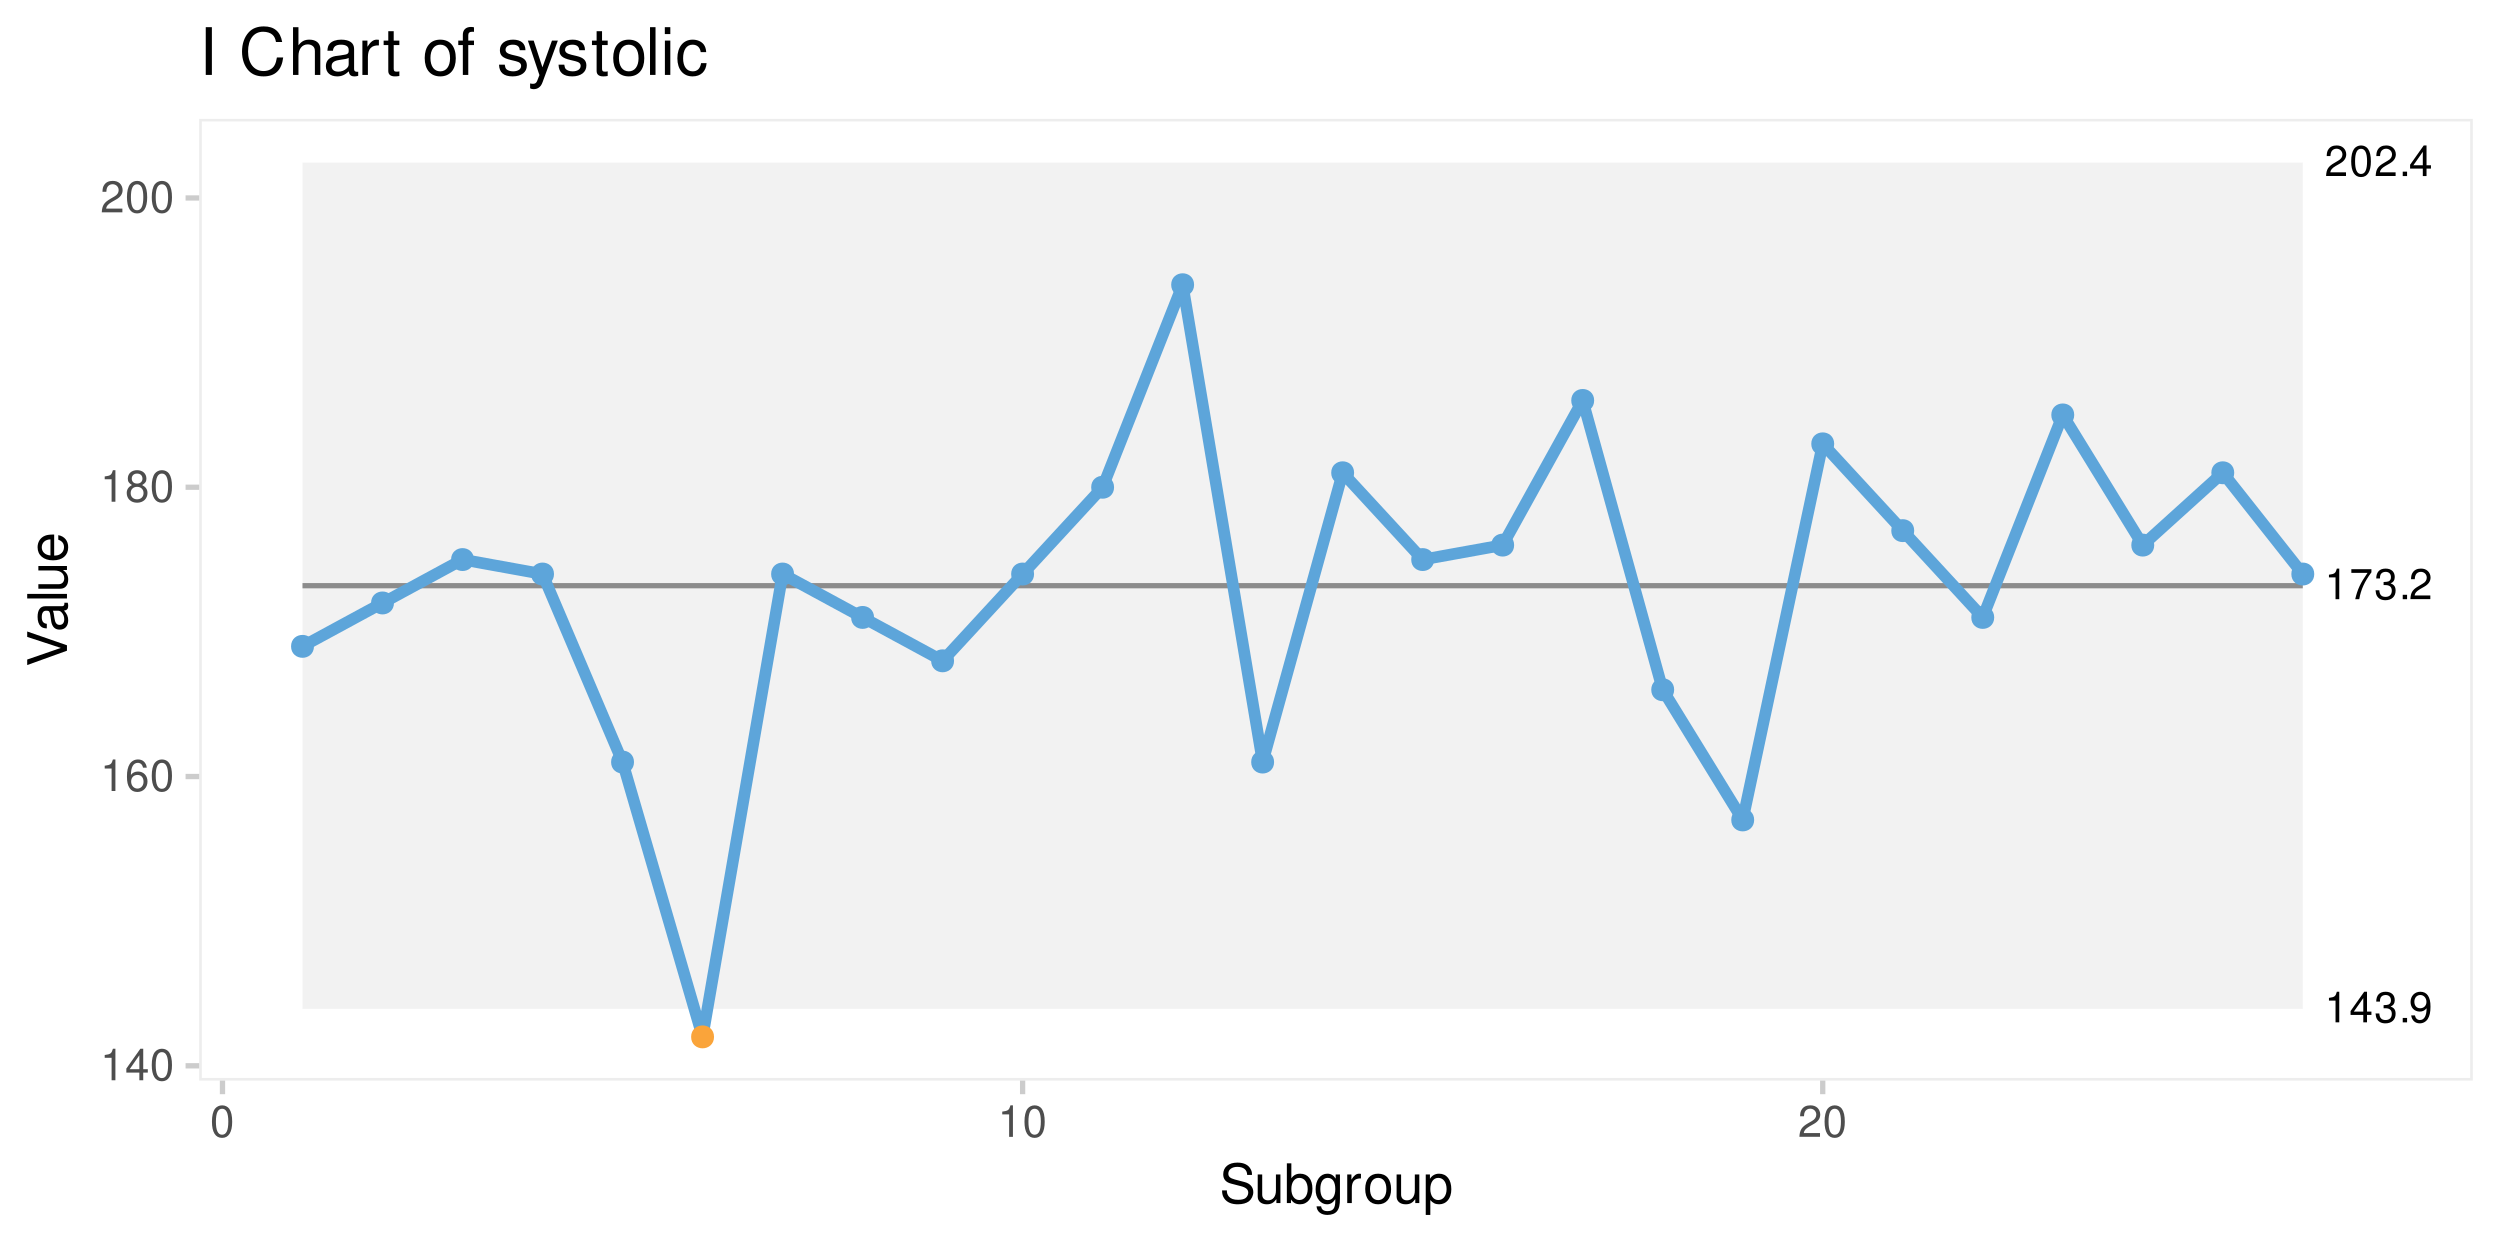
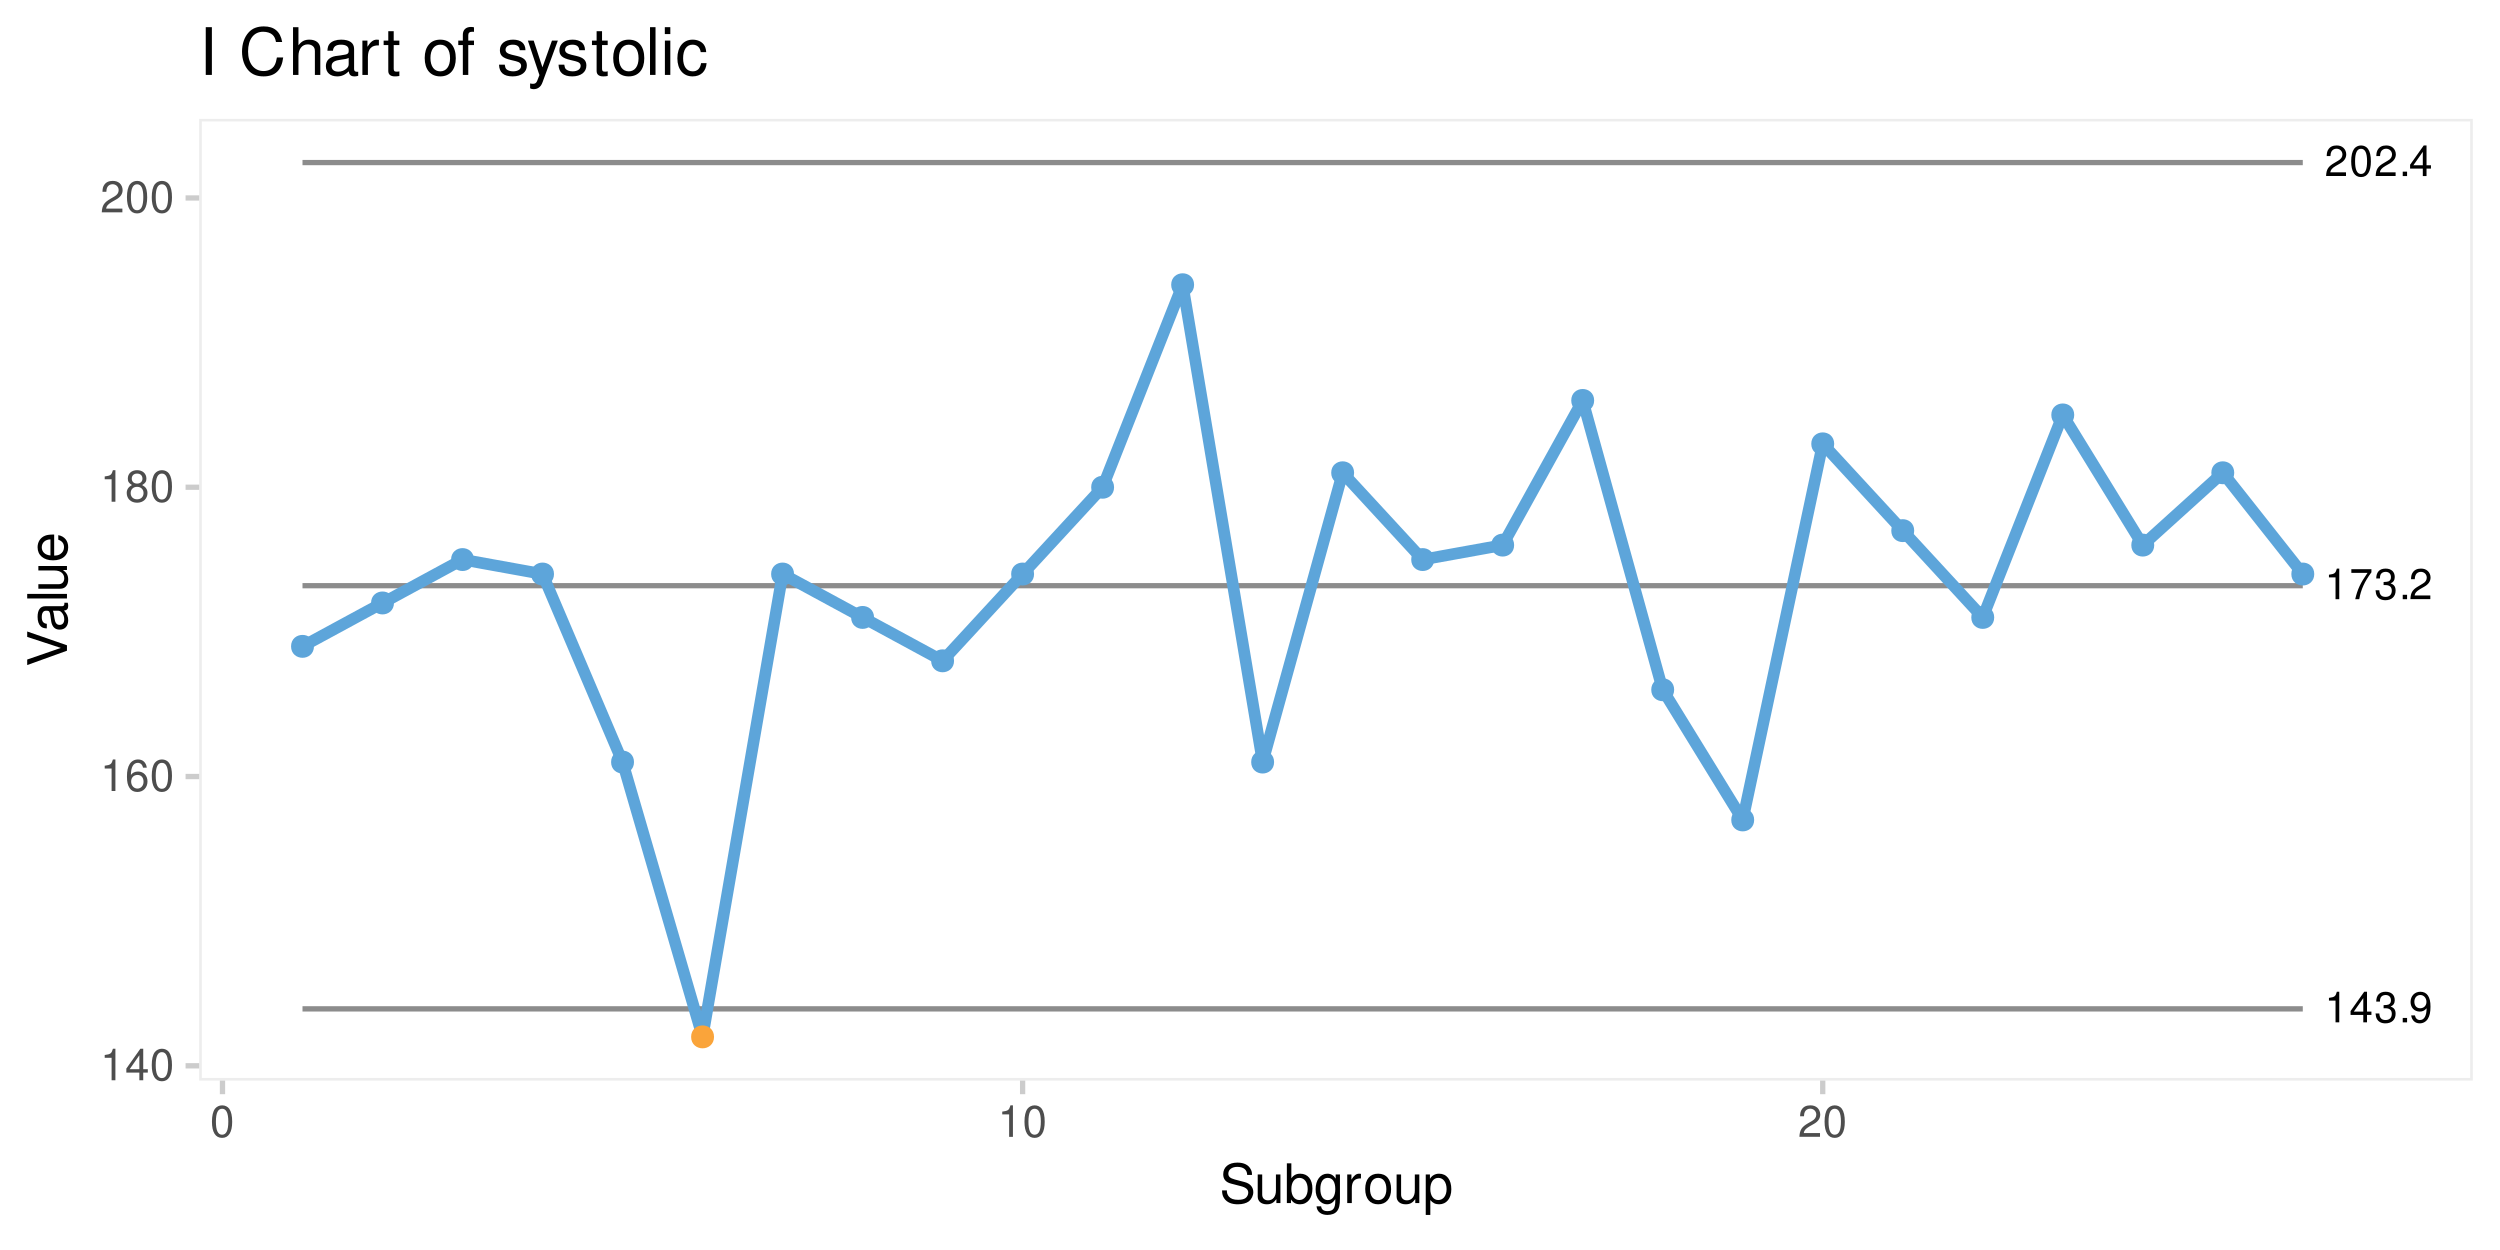
<svg xmlns="http://www.w3.org/2000/svg" xmlns:xlink="http://www.w3.org/1999/xlink" width="504" height="252" viewBox="0 0 504 252">
  <defs>
    <g>
      <g id="glyph-0-0">
        <path d="M 2.203 -4.391 L 2.203 0 L 2.953 0 L 2.953 -6.172 L 2.469 -6.172 C 2.203 -5.219 2.031 -5.094 0.875 -4.938 L 0.875 -4.391 Z M 2.203 -4.391 " />
      </g>
      <g id="glyph-0-1">
        <path d="M 2.797 -1.5 L 2.797 0 L 3.547 0 L 3.547 -1.5 L 4.438 -1.5 L 4.438 -2.172 L 3.547 -2.172 L 3.547 -6.172 L 2.984 -6.172 L 0.234 -2.281 L 0.234 -1.5 Z M 2.797 -2.172 L 0.891 -2.172 L 2.797 -4.891 Z M 2.797 -2.172 " />
      </g>
      <g id="glyph-0-2">
        <path d="M 1.891 -2.844 L 2.297 -2.844 C 3.109 -2.844 3.547 -2.453 3.547 -1.719 C 3.547 -0.938 3.078 -0.469 2.297 -0.469 C 1.469 -0.469 1.078 -0.891 1.031 -1.797 L 0.266 -1.797 C 0.312 -1.297 0.391 -0.969 0.531 -0.703 C 0.859 -0.109 1.438 0.203 2.266 0.203 C 3.516 0.203 4.312 -0.547 4.312 -1.719 C 4.312 -2.516 4.016 -2.938 3.297 -3.188 C 3.859 -3.422 4.141 -3.844 4.141 -4.469 C 4.141 -5.531 3.453 -6.172 2.297 -6.172 C 1.078 -6.172 0.422 -5.484 0.406 -4.188 L 1.156 -4.188 C 1.156 -4.562 1.188 -4.766 1.281 -4.953 C 1.453 -5.312 1.828 -5.516 2.297 -5.516 C 2.969 -5.516 3.375 -5.109 3.375 -4.438 C 3.375 -4.016 3.219 -3.75 2.891 -3.594 C 2.672 -3.516 2.406 -3.484 1.891 -3.469 Z M 1.891 -2.844 " />
      </g>
      <g id="glyph-0-3">
        <path d="M 1.625 -0.891 L 0.75 -0.891 L 0.75 0 L 1.625 0 Z M 1.625 -0.891 " />
      </g>
      <g id="glyph-0-4">
        <path d="M 0.453 -1.406 C 0.594 -0.406 1.25 0.203 2.172 0.203 C 2.844 0.203 3.438 -0.125 3.797 -0.688 C 4.172 -1.281 4.344 -2.031 4.344 -3.156 C 4.344 -4.203 4.188 -4.859 3.828 -5.406 C 3.5 -5.906 2.969 -6.172 2.297 -6.172 C 1.156 -6.172 0.328 -5.312 0.328 -4.109 C 0.328 -2.984 1.094 -2.172 2.188 -2.172 C 2.75 -2.172 3.188 -2.375 3.562 -2.844 C 3.562 -1.312 3.078 -0.469 2.219 -0.469 C 1.688 -0.469 1.328 -0.812 1.203 -1.406 Z M 2.297 -5.516 C 3 -5.516 3.531 -4.922 3.531 -4.125 C 3.531 -3.375 3.016 -2.844 2.266 -2.844 C 1.547 -2.844 1.094 -3.359 1.094 -4.172 C 1.094 -4.953 1.594 -5.516 2.297 -5.516 Z M 2.297 -5.516 " />
      </g>
      <g id="glyph-0-5">
        <path d="M 4.312 -0.75 L 1.141 -0.75 C 1.219 -1.25 1.484 -1.578 2.234 -2.031 L 3.078 -2.516 C 3.922 -2.984 4.359 -3.609 4.359 -4.375 C 4.359 -4.875 4.156 -5.359 3.797 -5.688 C 3.438 -6.016 3 -6.172 2.422 -6.172 C 1.656 -6.172 1.078 -5.891 0.75 -5.359 C 0.531 -5.047 0.438 -4.656 0.422 -4.031 L 1.172 -4.031 C 1.203 -4.453 1.25 -4.703 1.359 -4.906 C 1.547 -5.281 1.938 -5.516 2.391 -5.516 C 3.078 -5.516 3.594 -5.016 3.594 -4.344 C 3.594 -3.859 3.312 -3.422 2.766 -3.125 L 1.984 -2.656 C 0.719 -1.938 0.359 -1.359 0.297 -0.016 L 4.312 -0.016 Z M 4.312 -0.75 " />
      </g>
      <g id="glyph-0-6">
        <path d="M 2.344 -6.172 C 1.781 -6.172 1.266 -5.906 0.953 -5.5 C 0.562 -4.953 0.359 -4.125 0.359 -2.984 C 0.359 -0.906 1.047 0.203 2.344 0.203 C 3.625 0.203 4.328 -0.906 4.328 -2.938 C 4.328 -4.125 4.141 -4.938 3.734 -5.5 C 3.422 -5.922 2.922 -6.172 2.344 -6.172 Z M 2.344 -5.5 C 3.156 -5.5 3.562 -4.672 3.562 -3 C 3.562 -1.25 3.172 -0.422 2.328 -0.422 C 1.531 -0.422 1.141 -1.281 1.141 -2.984 C 1.141 -4.672 1.531 -5.5 2.344 -5.5 Z M 2.344 -5.5 " />
      </g>
      <g id="glyph-0-7">
        <path d="M 4.438 -6.047 L 0.391 -6.047 L 0.391 -5.312 L 3.656 -5.312 C 2.219 -3.25 1.625 -1.984 1.172 0 L 1.984 0 C 2.312 -1.938 3.078 -3.594 4.438 -5.422 Z M 4.438 -6.047 " />
      </g>
      <g id="glyph-1-0">
        <path d="M 2.281 -4.531 L 2.281 0 L 3.047 0 L 3.047 -6.359 L 2.547 -6.359 C 2.266 -5.391 2.094 -5.25 0.891 -5.094 L 0.891 -4.531 Z M 2.281 -4.531 " />
      </g>
      <g id="glyph-1-1">
        <path d="M 2.875 -1.547 L 2.875 0 L 3.656 0 L 3.656 -1.547 L 4.578 -1.547 L 4.578 -2.234 L 3.656 -2.234 L 3.656 -6.359 L 3.078 -6.359 L 0.25 -2.359 L 0.25 -1.547 Z M 2.875 -2.234 L 0.922 -2.234 L 2.875 -5.047 Z M 2.875 -2.234 " />
      </g>
      <g id="glyph-1-2">
        <path d="M 2.422 -6.359 C 1.844 -6.359 1.312 -6.094 0.984 -5.672 C 0.578 -5.109 0.375 -4.25 0.375 -3.078 C 0.375 -0.938 1.078 0.203 2.422 0.203 C 3.734 0.203 4.453 -0.938 4.453 -3.031 C 4.453 -4.25 4.266 -5.078 3.859 -5.672 C 3.531 -6.109 3.016 -6.359 2.422 -6.359 Z M 2.422 -5.672 C 3.25 -5.672 3.672 -4.828 3.672 -3.094 C 3.672 -1.281 3.266 -0.438 2.406 -0.438 C 1.578 -0.438 1.172 -1.312 1.172 -3.062 C 1.172 -4.828 1.578 -5.672 2.422 -5.672 Z M 2.422 -5.672 " />
      </g>
      <g id="glyph-1-3">
        <path d="M 4.375 -4.703 C 4.234 -5.75 3.562 -6.359 2.609 -6.359 C 1.922 -6.359 1.312 -6.031 0.938 -5.453 C 0.547 -4.828 0.375 -4.062 0.375 -2.906 C 0.375 -1.828 0.531 -1.156 0.906 -0.594 C 1.234 -0.078 1.781 0.203 2.469 0.203 C 3.656 0.203 4.516 -0.688 4.516 -1.922 C 4.516 -3.094 3.719 -3.922 2.609 -3.922 C 1.984 -3.922 1.5 -3.688 1.172 -3.234 C 1.172 -4.797 1.672 -5.672 2.562 -5.672 C 3.109 -5.672 3.484 -5.328 3.609 -4.703 Z M 2.5 -3.234 C 3.25 -3.234 3.719 -2.703 3.719 -1.859 C 3.719 -1.062 3.188 -0.484 2.484 -0.484 C 1.766 -0.484 1.219 -1.094 1.219 -1.906 C 1.219 -2.688 1.734 -3.234 2.5 -3.234 Z M 2.5 -3.234 " />
      </g>
      <g id="glyph-1-4">
        <path d="M 3.438 -3.359 C 4.094 -3.75 4.297 -4.062 4.297 -4.656 C 4.297 -5.672 3.531 -6.359 2.422 -6.359 C 1.312 -6.359 0.547 -5.672 0.547 -4.672 C 0.547 -4.062 0.75 -3.75 1.391 -3.359 C 0.672 -2.984 0.328 -2.469 0.328 -1.766 C 0.328 -0.609 1.172 0.203 2.422 0.203 C 3.656 0.203 4.516 -0.609 4.516 -1.766 C 4.516 -2.469 4.156 -2.984 3.438 -3.359 Z M 2.422 -5.672 C 3.078 -5.672 3.5 -5.281 3.5 -4.641 C 3.5 -4.047 3.062 -3.656 2.422 -3.656 C 1.766 -3.656 1.344 -4.047 1.344 -4.656 C 1.344 -5.281 1.766 -5.672 2.422 -5.672 Z M 2.422 -3 C 3.188 -3 3.719 -2.484 3.719 -1.75 C 3.719 -0.984 3.203 -0.484 2.406 -0.484 C 1.641 -0.484 1.125 -1 1.125 -1.734 C 1.125 -2.5 1.641 -3 2.422 -3 Z M 2.422 -3 " />
      </g>
      <g id="glyph-1-5">
        <path d="M 4.453 -0.766 L 1.172 -0.766 C 1.25 -1.297 1.531 -1.625 2.297 -2.094 L 3.172 -2.594 C 4.047 -3.062 4.5 -3.719 4.5 -4.5 C 4.5 -5.031 4.281 -5.531 3.922 -5.875 C 3.547 -6.203 3.094 -6.359 2.5 -6.359 C 1.703 -6.359 1.125 -6.078 0.781 -5.531 C 0.547 -5.203 0.453 -4.797 0.438 -4.156 L 1.219 -4.156 C 1.234 -4.594 1.297 -4.844 1.406 -5.062 C 1.594 -5.438 2 -5.688 2.469 -5.688 C 3.172 -5.688 3.703 -5.172 3.703 -4.484 C 3.703 -3.969 3.406 -3.531 2.859 -3.219 L 2.047 -2.75 C 0.75 -2 0.375 -1.406 0.297 -0.016 L 4.453 -0.016 Z M 4.453 -0.766 " />
      </g>
      <g id="glyph-2-0">
        <path d="M 6.562 -5.672 C 6.562 -6.219 6.516 -6.375 6.344 -6.75 C 5.906 -7.672 4.969 -8.156 3.625 -8.156 C 1.859 -8.156 0.766 -7.25 0.766 -5.797 C 0.766 -4.812 1.281 -4.203 2.344 -3.922 L 4.328 -3.406 C 5.359 -3.141 5.812 -2.734 5.812 -2.094 C 5.812 -1.672 5.578 -1.234 5.234 -0.984 C 4.922 -0.766 4.406 -0.656 3.766 -0.656 C 2.875 -0.656 2.297 -0.859 1.906 -1.312 C 1.609 -1.672 1.484 -2.062 1.5 -2.547 L 0.531 -2.547 C 0.531 -1.812 0.688 -1.328 1 -0.891 C 1.547 -0.125 2.469 0.25 3.703 0.25 C 4.656 0.25 5.438 0.031 5.953 -0.359 C 6.484 -0.797 6.828 -1.5 6.828 -2.203 C 6.828 -3.188 6.219 -3.922 5.125 -4.219 L 3.109 -4.75 C 2.141 -5.016 1.797 -5.328 1.797 -5.938 C 1.797 -6.75 2.516 -7.297 3.594 -7.297 C 4.859 -7.297 5.578 -6.719 5.594 -5.672 Z M 6.562 -5.672 " />
      </g>
      <g id="glyph-2-1">
        <path d="M 5.297 0 L 5.297 -5.766 L 4.391 -5.766 L 4.391 -2.5 C 4.391 -1.312 3.766 -0.547 2.812 -0.547 C 2.094 -0.547 1.625 -0.984 1.625 -1.688 L 1.625 -5.766 L 0.719 -5.766 L 0.719 -1.312 C 0.719 -0.359 1.438 0.25 2.547 0.25 C 3.406 0.25 3.938 -0.047 4.484 -0.797 L 4.484 0 Z M 5.297 0 " />
      </g>
      <g id="glyph-2-2">
        <path d="M 0.594 -8.016 L 0.594 0 L 1.422 0 L 1.422 -0.734 C 1.859 -0.062 2.438 0.25 3.25 0.25 C 4.766 0.25 5.75 -0.984 5.75 -2.906 C 5.75 -4.781 4.812 -5.922 3.281 -5.922 C 2.5 -5.922 1.938 -5.625 1.5 -4.984 L 1.5 -8.016 Z M 3.109 -5.078 C 4.141 -5.078 4.797 -4.188 4.797 -2.812 C 4.797 -1.5 4.109 -0.609 3.109 -0.609 C 2.141 -0.609 1.5 -1.484 1.5 -2.844 C 1.5 -4.188 2.141 -5.078 3.109 -5.078 Z M 3.109 -5.078 " />
      </g>
      <g id="glyph-2-3">
        <path d="M 4.438 -5.766 L 4.438 -4.922 C 3.984 -5.625 3.469 -5.922 2.75 -5.922 C 1.359 -5.922 0.391 -4.625 0.391 -2.781 C 0.391 -1.812 0.609 -1.109 1.109 -0.531 C 1.547 -0.016 2.094 0.25 2.688 0.25 C 3.375 0.25 3.875 -0.062 4.359 -0.781 L 4.359 -0.484 C 4.359 1.062 3.922 1.625 2.781 1.625 C 2 1.625 1.594 1.312 1.5 0.656 L 0.578 0.656 C 0.656 1.734 1.5 2.391 2.766 2.391 C 3.609 2.391 4.312 2.125 4.688 1.656 C 5.125 1.125 5.297 0.406 5.297 -0.953 L 5.297 -5.766 Z M 2.844 -5.078 C 3.812 -5.078 4.359 -4.266 4.359 -2.812 C 4.359 -1.406 3.797 -0.594 2.844 -0.594 C 1.891 -0.594 1.344 -1.422 1.344 -2.844 C 1.344 -4.25 1.891 -5.078 2.844 -5.078 Z M 2.844 -5.078 " />
      </g>
      <g id="glyph-2-4">
        <path d="M 0.766 -5.766 L 0.766 0 L 1.688 0 L 1.688 -2.984 C 1.688 -4.375 2.266 -5 3.531 -4.969 L 3.531 -5.891 C 3.375 -5.922 3.281 -5.922 3.172 -5.922 C 2.578 -5.922 2.141 -5.578 1.609 -4.719 L 1.609 -5.766 Z M 0.766 -5.766 " />
      </g>
      <g id="glyph-2-5">
        <path d="M 2.984 -5.922 C 1.359 -5.922 0.391 -4.781 0.391 -2.844 C 0.391 -0.891 1.359 0.25 3 0.25 C 4.625 0.25 5.609 -0.906 5.609 -2.797 C 5.609 -4.797 4.656 -5.922 2.984 -5.922 Z M 3 -5.078 C 4.031 -5.078 4.656 -4.234 4.656 -2.812 C 4.656 -1.438 4.016 -0.594 3 -0.594 C 1.984 -0.594 1.359 -1.438 1.359 -2.844 C 1.359 -4.234 1.984 -5.078 3 -5.078 Z M 3 -5.078 " />
      </g>
      <g id="glyph-2-6">
        <path d="M 0.594 2.391 L 1.516 2.391 L 1.516 -0.609 C 2 -0.016 2.547 0.25 3.281 0.25 C 4.781 0.25 5.75 -0.953 5.75 -2.781 C 5.75 -4.719 4.812 -5.922 3.281 -5.922 C 2.5 -5.922 1.875 -5.578 1.438 -4.891 L 1.438 -5.766 L 0.594 -5.766 Z M 3.125 -5.078 C 4.141 -5.078 4.797 -4.188 4.797 -2.812 C 4.797 -1.5 4.125 -0.609 3.125 -0.609 C 2.141 -0.609 1.516 -1.484 1.516 -2.844 C 1.516 -4.188 2.141 -5.078 3.125 -5.078 Z M 3.125 -5.078 " />
      </g>
      <g id="glyph-3-0">
        <path d="M 0 -4.312 L -8.016 -7.094 L -8.016 -6 L -1.234 -3.781 L -8.016 -1.438 L -8.016 -0.328 L 0 -3.219 Z M 0 -4.312 " />
      </g>
      <g id="glyph-3-1">
        <path d="M -0.531 -5.891 C -0.516 -5.781 -0.516 -5.734 -0.516 -5.688 C -0.516 -5.375 -0.688 -5.188 -0.969 -5.188 L -4.359 -5.188 C -5.375 -5.188 -5.922 -4.438 -5.922 -3.031 C -5.922 -2.172 -5.688 -1.5 -5.266 -1.109 C -4.969 -0.844 -4.625 -0.734 -4.062 -0.719 L -4.062 -1.641 C -4.766 -1.719 -5.078 -2.141 -5.078 -2.984 C -5.078 -3.828 -4.781 -4.281 -4.219 -4.281 L -3.984 -4.281 C -3.594 -4.266 -3.438 -4.062 -3.344 -3.328 C -3.172 -2.031 -3.141 -1.828 -2.984 -1.469 C -2.703 -0.797 -2.203 -0.469 -1.453 -0.469 C -0.406 -0.469 0.25 -1.188 0.25 -2.359 C 0.25 -3.078 0 -3.656 -0.594 -4.312 C 0 -4.375 0.25 -4.656 0.25 -5.266 C 0.25 -5.453 0.234 -5.578 0.156 -5.891 Z M -1.812 -4.281 C -1.5 -4.281 -1.312 -4.188 -1.062 -3.922 C -0.719 -3.547 -0.547 -3.094 -0.547 -2.547 C -0.547 -1.844 -0.891 -1.422 -1.469 -1.422 C -2.078 -1.422 -2.391 -1.812 -2.531 -2.812 C -2.656 -3.781 -2.703 -3.969 -2.844 -4.281 Z M -1.812 -4.281 " />
      </g>
      <g id="glyph-3-2">
        <path d="M -8.016 -1.672 L -8.016 -0.75 L 0 -0.75 L 0 -1.672 Z M -8.016 -1.672 " />
      </g>
      <g id="glyph-3-3">
        <path d="M 0 -5.297 L -5.766 -5.297 L -5.766 -4.391 L -2.5 -4.391 C -1.312 -4.391 -0.547 -3.766 -0.547 -2.812 C -0.547 -2.094 -0.984 -1.625 -1.688 -1.625 L -5.766 -1.625 L -5.766 -0.719 L -1.312 -0.719 C -0.359 -0.719 0.25 -1.438 0.25 -2.547 C 0.25 -3.406 -0.047 -3.938 -0.797 -4.484 L 0 -4.484 Z M 0 -5.297 " />
      </g>
      <g id="glyph-3-4">
        <path d="M -2.578 -5.641 C -3.453 -5.641 -3.984 -5.578 -4.406 -5.406 C -5.359 -5.031 -5.922 -4.156 -5.922 -3.078 C -5.922 -1.469 -4.703 -0.438 -2.812 -0.438 C -0.906 -0.438 0.25 -1.438 0.25 -3.062 C 0.25 -4.375 -0.5 -5.297 -1.75 -5.516 L -1.75 -4.594 C -0.984 -4.344 -0.594 -3.828 -0.594 -3.094 C -0.594 -2.516 -0.859 -2.016 -1.344 -1.703 C -1.672 -1.484 -2 -1.406 -2.578 -1.391 Z M -3.328 -1.422 C -4.391 -1.5 -5.078 -2.141 -5.078 -3.062 C -5.078 -4 -4.359 -4.656 -3.328 -4.656 Z M -3.328 -1.422 " />
      </g>
      <g id="glyph-4-0">
        <path d="M 2.562 -9.625 L 1.328 -9.625 L 1.328 0 L 2.562 0 Z M 2.562 -9.625 " />
      </g>
      <g id="glyph-4-1">
</g>
      <g id="glyph-4-2">
        <path d="M 8.734 -6.641 C 8.359 -8.75 7.141 -9.781 5.031 -9.781 C 3.734 -9.781 2.688 -9.375 1.984 -8.578 C 1.109 -7.625 0.641 -6.266 0.641 -4.703 C 0.641 -3.109 1.125 -1.75 2.016 -0.812 C 2.766 -0.047 3.719 0.297 4.984 0.297 C 7.328 0.297 8.641 -0.969 8.938 -3.516 L 7.672 -3.516 C 7.562 -2.859 7.438 -2.406 7.234 -2.016 C 6.844 -1.234 6.016 -0.781 4.984 -0.781 C 3.078 -0.781 1.859 -2.312 1.859 -4.719 C 1.859 -7.188 3.016 -8.703 4.891 -8.703 C 5.672 -8.703 6.391 -8.469 6.781 -8.094 C 7.141 -7.766 7.344 -7.375 7.484 -6.641 Z M 8.734 -6.641 " />
      </g>
      <g id="glyph-4-3">
        <path d="M 0.922 -9.625 L 0.922 0 L 2.016 0 L 2.016 -3.812 C 2.016 -5.234 2.766 -6.156 3.891 -6.156 C 4.266 -6.156 4.609 -6.047 4.875 -5.844 C 5.188 -5.609 5.328 -5.281 5.328 -4.797 L 5.328 0 L 6.422 0 L 6.422 -5.234 C 6.422 -6.391 5.578 -7.109 4.234 -7.109 C 3.266 -7.109 2.672 -6.812 2.016 -5.969 L 2.016 -9.625 Z M 0.922 -9.625 " />
      </g>
      <g id="glyph-4-4">
        <path d="M 7.062 -0.641 C 6.938 -0.625 6.891 -0.625 6.828 -0.625 C 6.438 -0.625 6.234 -0.812 6.234 -1.156 L 6.234 -5.234 C 6.234 -6.453 5.328 -7.109 3.625 -7.109 C 2.609 -7.109 1.812 -6.828 1.328 -6.312 C 1.016 -5.953 0.891 -5.562 0.859 -4.875 L 1.969 -4.875 C 2.062 -5.719 2.562 -6.094 3.594 -6.094 C 4.594 -6.094 5.141 -5.734 5.141 -5.062 L 5.141 -4.781 C 5.125 -4.297 4.891 -4.125 3.984 -4.016 C 2.422 -3.812 2.188 -3.766 1.766 -3.594 C 0.969 -3.25 0.547 -2.641 0.547 -1.75 C 0.547 -0.484 1.422 0.297 2.828 0.297 C 3.703 0.297 4.391 0 5.172 -0.719 C 5.25 0 5.594 0.297 6.312 0.297 C 6.547 0.297 6.688 0.281 7.062 0.188 Z M 5.141 -2.172 C 5.141 -1.812 5.031 -1.578 4.703 -1.281 C 4.25 -0.875 3.703 -0.656 3.062 -0.656 C 2.203 -0.656 1.703 -1.062 1.703 -1.766 C 1.703 -2.5 2.172 -2.859 3.359 -3.031 C 4.547 -3.188 4.766 -3.25 5.141 -3.422 Z M 5.141 -2.172 " />
      </g>
      <g id="glyph-4-5">
        <path d="M 0.906 -6.922 L 0.906 0 L 2.016 0 L 2.016 -3.594 C 2.031 -5.25 2.719 -6 4.234 -5.953 L 4.234 -7.078 C 4.047 -7.109 3.953 -7.109 3.812 -7.109 C 3.109 -7.109 2.562 -6.688 1.922 -5.672 L 1.922 -6.922 Z M 0.906 -6.922 " />
      </g>
      <g id="glyph-4-6">
        <path d="M 3.359 -6.922 L 2.219 -6.922 L 2.219 -8.812 L 1.125 -8.812 L 1.125 -6.922 L 0.188 -6.922 L 0.188 -6.016 L 1.125 -6.016 L 1.125 -0.797 C 1.125 -0.078 1.594 0.297 2.453 0.297 C 2.75 0.297 2.984 0.281 3.359 0.219 L 3.359 -0.719 C 3.188 -0.672 3.047 -0.656 2.828 -0.656 C 2.344 -0.656 2.219 -0.797 2.219 -1.281 L 2.219 -6.016 L 3.359 -6.016 Z M 3.359 -6.922 " />
      </g>
      <g id="glyph-4-7">
        <path d="M 3.594 -7.109 C 1.641 -7.109 0.469 -5.734 0.469 -3.406 C 0.469 -1.062 1.641 0.297 3.609 0.297 C 5.562 0.297 6.734 -1.078 6.734 -3.359 C 6.734 -5.75 5.594 -7.109 3.594 -7.109 Z M 3.609 -6.094 C 4.844 -6.094 5.578 -5.078 5.578 -3.359 C 5.578 -1.734 4.812 -0.719 3.609 -0.719 C 2.375 -0.719 1.625 -1.734 1.625 -3.406 C 1.625 -5.078 2.375 -6.094 3.609 -6.094 Z M 3.609 -6.094 " />
      </g>
      <g id="glyph-4-8">
        <path d="M 3.406 -6.922 L 2.25 -6.922 L 2.25 -8 C 2.25 -8.469 2.516 -8.703 3.031 -8.703 C 3.109 -8.703 3.156 -8.703 3.406 -8.688 L 3.406 -9.594 C 3.156 -9.656 3.016 -9.672 2.781 -9.672 C 1.766 -9.672 1.156 -9.078 1.156 -8.094 L 1.156 -6.922 L 0.234 -6.922 L 0.234 -6.016 L 1.156 -6.016 L 1.156 0 L 2.25 0 L 2.25 -6.016 L 3.406 -6.016 Z M 3.406 -6.922 " />
      </g>
      <g id="glyph-4-9">
        <path d="M 5.781 -4.984 C 5.766 -6.344 4.875 -7.109 3.281 -7.109 C 1.656 -7.109 0.625 -6.281 0.625 -5 C 0.625 -3.922 1.172 -3.406 2.812 -3.016 L 3.844 -2.766 C 4.609 -2.578 4.906 -2.297 4.906 -1.812 C 4.906 -1.156 4.266 -0.719 3.297 -0.719 C 2.703 -0.719 2.203 -0.891 1.922 -1.172 C 1.75 -1.375 1.672 -1.578 1.609 -2.062 L 0.453 -2.062 C 0.5 -0.469 1.406 0.297 3.203 0.297 C 4.953 0.297 6.062 -0.547 6.062 -1.891 C 6.062 -2.922 5.484 -3.484 4.109 -3.812 L 3.047 -4.062 C 2.156 -4.281 1.766 -4.562 1.766 -5.062 C 1.766 -5.703 2.344 -6.094 3.234 -6.094 C 4.125 -6.094 4.594 -5.719 4.625 -4.984 Z M 5.781 -4.984 " />
      </g>
      <g id="glyph-4-10">
        <path d="M 5.125 -6.922 L 3.203 -1.531 L 1.438 -6.922 L 0.266 -6.922 L 2.594 0.031 L 2.172 1.125 C 2 1.609 1.75 1.797 1.297 1.797 C 1.109 1.797 0.953 1.766 0.719 1.719 L 0.719 2.703 C 0.938 2.828 1.156 2.875 1.453 2.875 C 1.812 2.875 2.188 2.766 2.484 2.547 C 2.828 2.297 3.031 2 3.234 1.453 L 6.312 -6.922 Z M 5.125 -6.922 " />
      </g>
      <g id="glyph-4-11">
        <path d="M 2 -9.625 L 0.891 -9.625 L 0.891 0 L 2 0 Z M 2 -9.625 " />
      </g>
      <g id="glyph-4-12">
        <path d="M 1.984 -6.922 L 0.891 -6.922 L 0.891 0 L 1.984 0 Z M 1.984 -9.625 L 0.875 -9.625 L 0.875 -8.234 L 1.984 -8.234 Z M 1.984 -9.625 " />
      </g>
      <g id="glyph-4-13">
        <path d="M 6.219 -4.594 C 6.172 -5.266 6.016 -5.703 5.75 -6.094 C 5.281 -6.734 4.453 -7.109 3.484 -7.109 C 1.609 -7.109 0.406 -5.641 0.406 -3.344 C 0.406 -1.109 1.594 0.297 3.469 0.297 C 5.125 0.297 6.172 -0.688 6.297 -2.375 L 5.188 -2.375 C 5 -1.266 4.438 -0.719 3.5 -0.719 C 2.281 -0.719 1.562 -1.703 1.562 -3.344 C 1.562 -5.062 2.266 -6.094 3.469 -6.094 C 4.391 -6.094 4.984 -5.562 5.109 -4.594 Z M 6.219 -4.594 " />
      </g>
    </g>
    <clipPath id="clip-0">
      <path clip-rule="nonzero" d="M 40.152 23.957 L 498.523 23.957 L 498.523 217.848 L 40.152 217.848 Z M 40.152 23.957 " />
    </clipPath>
    <clipPath id="clip-1">
      <path clip-rule="nonzero" d="M 40.152 23.957 L 498.523 23.957 L 498.523 217.848 L 40.152 217.848 Z M 40.152 23.957 " />
    </clipPath>
  </defs>
  <rect x="-50.4" y="-25.2" width="604.8" height="302.4" fill="rgb(100%, 100%, 100%)" fill-opacity="1" />
  <rect x="-50.4" y="-25.2" width="604.8" height="302.4" fill="rgb(100%, 100%, 100%)" fill-opacity="1" />
  <path fill="none" stroke-width="1.067" stroke-linecap="round" stroke-linejoin="round" stroke="rgb(100%, 100%, 100%)" stroke-opacity="1" stroke-miterlimit="10" d="M 0 252 L 504 252 L 504 0 L 0 0 Z M 0 252 " />
  <g clip-path="url(#clip-0)">
    <path fill-rule="nonzero" fill="rgb(100%, 100%, 100%)" fill-opacity="1" d="M 40.152 217.848 L 498.523 217.848 L 498.523 23.957 L 40.152 23.957 Z M 40.152 217.848 " />
  </g>
-   <path fill-rule="nonzero" fill="rgb(87.059%, 87.059%, 87.059%)" fill-opacity="0.4" d="M 60.984 32.773 L 464.242 32.773 L 464.242 203.387 L 60.984 203.387 Z M 60.984 32.773 " />
+   <path fill="none" stroke-width="1.067" stroke-linecap="butt" stroke-linejoin="round" stroke="rgb(54.902%, 54.902%, 54.902%)" stroke-opacity="1" stroke-miterlimit="10" d="M 60.984 203.387 L 464.242 203.387 " />
+   <path fill="none" stroke-width="1.067" stroke-linecap="butt" stroke-linejoin="round" stroke="rgb(54.902%, 54.902%, 54.902%)" stroke-opacity="1" stroke-miterlimit="10" d="M 60.984 32.773 L 464.242 32.773 " />
  <path fill="none" stroke-width="1.067" stroke-linecap="butt" stroke-linejoin="round" stroke="rgb(54.902%, 54.902%, 54.902%)" stroke-opacity="1" stroke-miterlimit="10" d="M 60.984 118.078 L 464.242 118.078 " />
  <path fill="none" stroke-width="2.347" stroke-linecap="butt" stroke-linejoin="round" stroke="rgb(36.471%, 64.706%, 85.49%)" stroke-opacity="1" stroke-miterlimit="10" d="M 60.984 130.305 L 77.117 121.559 L 93.246 112.809 L 109.375 115.727 L 125.508 153.633 L 141.637 209.035 L 157.77 115.727 L 190.027 133.219 L 206.16 115.727 L 222.289 98.23 L 238.418 57.406 L 254.551 153.633 L 270.68 95.312 L 286.809 112.809 L 302.941 109.895 L 319.07 80.734 L 335.199 139.051 L 351.332 165.297 L 367.461 89.48 L 383.594 106.977 L 399.723 124.473 L 415.852 83.648 L 431.984 109.895 L 448.113 95.312 L 464.242 115.727 " />
  <path fill-rule="nonzero" fill="rgb(36.471%, 64.706%, 85.49%)" fill-opacity="1" stroke-width="0.709" stroke-linecap="round" stroke-linejoin="round" stroke="rgb(36.471%, 64.706%, 85.49%)" stroke-opacity="1" stroke-miterlimit="10" d="M 62.941 130.305 C 62.941 132.91 59.031 132.91 59.031 130.305 C 59.031 127.699 62.941 127.699 62.941 130.305 " />
  <path fill-rule="nonzero" fill="rgb(36.471%, 64.706%, 85.49%)" fill-opacity="1" stroke-width="0.709" stroke-linecap="round" stroke-linejoin="round" stroke="rgb(36.471%, 64.706%, 85.49%)" stroke-opacity="1" stroke-miterlimit="10" d="M 79.07 121.559 C 79.07 124.164 75.16 124.164 75.16 121.559 C 75.16 118.949 79.07 118.949 79.07 121.559 " />
  <path fill-rule="nonzero" fill="rgb(36.471%, 64.706%, 85.49%)" fill-opacity="1" stroke-width="0.709" stroke-linecap="round" stroke-linejoin="round" stroke="rgb(36.471%, 64.706%, 85.49%)" stroke-opacity="1" stroke-miterlimit="10" d="M 95.199 112.809 C 95.199 115.414 91.293 115.414 91.293 112.809 C 91.293 110.203 95.199 110.203 95.199 112.809 " />
  <path fill-rule="nonzero" fill="rgb(36.471%, 64.706%, 85.49%)" fill-opacity="1" stroke-width="0.709" stroke-linecap="round" stroke-linejoin="round" stroke="rgb(36.471%, 64.706%, 85.49%)" stroke-opacity="1" stroke-miterlimit="10" d="M 111.332 115.727 C 111.332 118.332 107.422 118.332 107.422 115.727 C 107.422 113.117 111.332 113.117 111.332 115.727 " />
  <path fill-rule="nonzero" fill="rgb(36.471%, 64.706%, 85.49%)" fill-opacity="1" stroke-width="0.709" stroke-linecap="round" stroke-linejoin="round" stroke="rgb(36.471%, 64.706%, 85.49%)" stroke-opacity="1" stroke-miterlimit="10" d="M 127.461 153.633 C 127.461 156.238 123.551 156.238 123.551 153.633 C 123.551 151.027 127.461 151.027 127.461 153.633 " />
  <path fill-rule="nonzero" fill="rgb(98.039%, 64.314%, 22.745%)" fill-opacity="1" stroke-width="0.709" stroke-linecap="round" stroke-linejoin="round" stroke="rgb(98.039%, 64.314%, 22.745%)" stroke-opacity="1" stroke-miterlimit="10" d="M 143.594 209.035 C 143.594 211.641 139.684 211.641 139.684 209.035 C 139.684 206.43 143.594 206.43 143.594 209.035 " />
  <path fill-rule="nonzero" fill="rgb(36.471%, 64.706%, 85.49%)" fill-opacity="1" stroke-width="0.709" stroke-linecap="round" stroke-linejoin="round" stroke="rgb(36.471%, 64.706%, 85.49%)" stroke-opacity="1" stroke-miterlimit="10" d="M 159.723 115.727 C 159.723 118.332 155.812 118.332 155.812 115.727 C 155.812 113.117 159.723 113.117 159.723 115.727 " />
  <path fill-rule="nonzero" fill="rgb(36.471%, 64.706%, 85.49%)" fill-opacity="1" stroke-width="0.709" stroke-linecap="round" stroke-linejoin="round" stroke="rgb(36.471%, 64.706%, 85.49%)" stroke-opacity="1" stroke-miterlimit="10" d="M 175.852 124.473 C 175.852 127.078 171.941 127.078 171.941 124.473 C 171.941 121.867 175.852 121.867 175.852 124.473 " />
  <path fill-rule="nonzero" fill="rgb(36.471%, 64.706%, 85.49%)" fill-opacity="1" stroke-width="0.709" stroke-linecap="round" stroke-linejoin="round" stroke="rgb(36.471%, 64.706%, 85.49%)" stroke-opacity="1" stroke-miterlimit="10" d="M 191.984 133.219 C 191.984 135.828 188.074 135.828 188.074 133.219 C 188.074 130.613 191.984 130.613 191.984 133.219 " />
  <path fill-rule="nonzero" fill="rgb(36.471%, 64.706%, 85.49%)" fill-opacity="1" stroke-width="0.709" stroke-linecap="round" stroke-linejoin="round" stroke="rgb(36.471%, 64.706%, 85.49%)" stroke-opacity="1" stroke-miterlimit="10" d="M 208.113 115.727 C 208.113 118.332 204.203 118.332 204.203 115.727 C 204.203 113.117 208.113 113.117 208.113 115.727 " />
  <path fill-rule="nonzero" fill="rgb(36.471%, 64.706%, 85.49%)" fill-opacity="1" stroke-width="0.709" stroke-linecap="round" stroke-linejoin="round" stroke="rgb(36.471%, 64.706%, 85.49%)" stroke-opacity="1" stroke-miterlimit="10" d="M 224.242 98.23 C 224.242 100.836 220.336 100.836 220.336 98.23 C 220.336 95.621 224.242 95.621 224.242 98.23 " />
  <path fill-rule="nonzero" fill="rgb(36.471%, 64.706%, 85.49%)" fill-opacity="1" stroke-width="0.709" stroke-linecap="round" stroke-linejoin="round" stroke="rgb(36.471%, 64.706%, 85.49%)" stroke-opacity="1" stroke-miterlimit="10" d="M 240.375 57.406 C 240.375 60.012 236.465 60.012 236.465 57.406 C 236.465 54.797 240.375 54.797 240.375 57.406 " />
  <path fill-rule="nonzero" fill="rgb(36.471%, 64.706%, 85.49%)" fill-opacity="1" stroke-width="0.709" stroke-linecap="round" stroke-linejoin="round" stroke="rgb(36.471%, 64.706%, 85.49%)" stroke-opacity="1" stroke-miterlimit="10" d="M 256.504 153.633 C 256.504 156.238 252.594 156.238 252.594 153.633 C 252.594 151.027 256.504 151.027 256.504 153.633 " />
  <path fill-rule="nonzero" fill="rgb(36.471%, 64.706%, 85.49%)" fill-opacity="1" stroke-width="0.709" stroke-linecap="round" stroke-linejoin="round" stroke="rgb(36.471%, 64.706%, 85.49%)" stroke-opacity="1" stroke-miterlimit="10" d="M 272.633 95.312 C 272.633 97.918 268.727 97.918 268.727 95.312 C 268.727 92.707 272.633 92.707 272.633 95.312 " />
  <path fill-rule="nonzero" fill="rgb(36.471%, 64.706%, 85.49%)" fill-opacity="1" stroke-width="0.709" stroke-linecap="round" stroke-linejoin="round" stroke="rgb(36.471%, 64.706%, 85.49%)" stroke-opacity="1" stroke-miterlimit="10" d="M 288.766 112.809 C 288.766 115.414 284.855 115.414 284.855 112.809 C 284.855 110.203 288.766 110.203 288.766 112.809 " />
  <path fill-rule="nonzero" fill="rgb(36.471%, 64.706%, 85.49%)" fill-opacity="1" stroke-width="0.709" stroke-linecap="round" stroke-linejoin="round" stroke="rgb(36.471%, 64.706%, 85.49%)" stroke-opacity="1" stroke-miterlimit="10" d="M 304.895 109.895 C 304.895 112.5 300.984 112.5 300.984 109.895 C 300.984 107.285 304.895 107.285 304.895 109.895 " />
  <path fill-rule="nonzero" fill="rgb(36.471%, 64.706%, 85.49%)" fill-opacity="1" stroke-width="0.709" stroke-linecap="round" stroke-linejoin="round" stroke="rgb(36.471%, 64.706%, 85.49%)" stroke-opacity="1" stroke-miterlimit="10" d="M 321.027 80.734 C 321.027 83.34 317.117 83.34 317.117 80.734 C 317.117 78.125 321.027 78.125 321.027 80.734 " />
  <path fill-rule="nonzero" fill="rgb(36.471%, 64.706%, 85.49%)" fill-opacity="1" stroke-width="0.709" stroke-linecap="round" stroke-linejoin="round" stroke="rgb(36.471%, 64.706%, 85.49%)" stroke-opacity="1" stroke-miterlimit="10" d="M 337.156 139.051 C 337.156 141.66 333.246 141.66 333.246 139.051 C 333.246 136.445 337.156 136.445 337.156 139.051 " />
  <path fill-rule="nonzero" fill="rgb(36.471%, 64.706%, 85.49%)" fill-opacity="1" stroke-width="0.709" stroke-linecap="round" stroke-linejoin="round" stroke="rgb(36.471%, 64.706%, 85.49%)" stroke-opacity="1" stroke-miterlimit="10" d="M 353.285 165.297 C 353.285 167.902 349.375 167.902 349.375 165.297 C 349.375 162.691 353.285 162.691 353.285 165.297 " />
  <path fill-rule="nonzero" fill="rgb(36.471%, 64.706%, 85.49%)" fill-opacity="1" stroke-width="0.709" stroke-linecap="round" stroke-linejoin="round" stroke="rgb(36.471%, 64.706%, 85.49%)" stroke-opacity="1" stroke-miterlimit="10" d="M 369.418 89.48 C 369.418 92.086 365.508 92.086 365.508 89.48 C 365.508 86.875 369.418 86.875 369.418 89.48 " />
  <path fill-rule="nonzero" fill="rgb(36.471%, 64.706%, 85.49%)" fill-opacity="1" stroke-width="0.709" stroke-linecap="round" stroke-linejoin="round" stroke="rgb(36.471%, 64.706%, 85.49%)" stroke-opacity="1" stroke-miterlimit="10" d="M 385.547 106.977 C 385.547 109.582 381.637 109.582 381.637 106.977 C 381.637 104.371 385.547 104.371 385.547 106.977 " />
  <path fill-rule="nonzero" fill="rgb(36.471%, 64.706%, 85.49%)" fill-opacity="1" stroke-width="0.709" stroke-linecap="round" stroke-linejoin="round" stroke="rgb(36.471%, 64.706%, 85.49%)" stroke-opacity="1" stroke-miterlimit="10" d="M 401.676 124.473 C 401.676 127.078 397.766 127.078 397.766 124.473 C 397.766 121.867 401.676 121.867 401.676 124.473 " />
  <path fill-rule="nonzero" fill="rgb(36.471%, 64.706%, 85.49%)" fill-opacity="1" stroke-width="0.709" stroke-linecap="round" stroke-linejoin="round" stroke="rgb(36.471%, 64.706%, 85.49%)" stroke-opacity="1" stroke-miterlimit="10" d="M 417.809 83.648 C 417.809 86.254 413.898 86.254 413.898 83.648 C 413.898 81.043 417.809 81.043 417.809 83.648 " />
  <path fill-rule="nonzero" fill="rgb(36.471%, 64.706%, 85.49%)" fill-opacity="1" stroke-width="0.709" stroke-linecap="round" stroke-linejoin="round" stroke="rgb(36.471%, 64.706%, 85.49%)" stroke-opacity="1" stroke-miterlimit="10" d="M 433.938 109.895 C 433.938 112.5 430.027 112.5 430.027 109.895 C 430.027 107.285 433.938 107.285 433.938 109.895 " />
  <path fill-rule="nonzero" fill="rgb(36.471%, 64.706%, 85.49%)" fill-opacity="1" stroke-width="0.709" stroke-linecap="round" stroke-linejoin="round" stroke="rgb(36.471%, 64.706%, 85.49%)" stroke-opacity="1" stroke-miterlimit="10" d="M 450.066 95.312 C 450.066 97.918 446.16 97.918 446.16 95.312 C 446.16 92.707 450.066 92.707 450.066 95.312 " />
  <path fill-rule="nonzero" fill="rgb(36.471%, 64.706%, 85.49%)" fill-opacity="1" stroke-width="0.709" stroke-linecap="round" stroke-linejoin="round" stroke="rgb(36.471%, 64.706%, 85.49%)" stroke-opacity="1" stroke-miterlimit="10" d="M 466.199 115.727 C 466.199 118.332 462.289 118.332 462.289 115.727 C 462.289 113.117 466.199 113.117 466.199 115.727 " />
  <g fill="rgb(0%, 0%, 0%)" fill-opacity="1">
    <use xlink:href="#glyph-0-0" x="468.641" y="206.108" />
    <use xlink:href="#glyph-0-1" x="473.641" y="206.108" />
    <use xlink:href="#glyph-0-2" x="478.641" y="206.108" />
    <use xlink:href="#glyph-0-3" x="483.641" y="206.108" />
    <use xlink:href="#glyph-0-4" x="485.641" y="206.108" />
  </g>
  <g fill="rgb(0%, 0%, 0%)" fill-opacity="1">
    <use xlink:href="#glyph-0-5" x="468.641" y="35.495" />
    <use xlink:href="#glyph-0-6" x="473.641" y="35.495" />
    <use xlink:href="#glyph-0-5" x="478.641" y="35.495" />
    <use xlink:href="#glyph-0-3" x="483.641" y="35.495" />
    <use xlink:href="#glyph-0-1" x="485.641" y="35.495" />
  </g>
  <g fill="rgb(0%, 0%, 0%)" fill-opacity="1">
    <use xlink:href="#glyph-0-0" x="468.641" y="120.8" />
    <use xlink:href="#glyph-0-7" x="473.641" y="120.8" />
    <use xlink:href="#glyph-0-2" x="478.641" y="120.8" />
    <use xlink:href="#glyph-0-3" x="483.641" y="120.8" />
    <use xlink:href="#glyph-0-5" x="485.641" y="120.8" />
  </g>
  <g clip-path="url(#clip-1)">
    <path fill="none" stroke-width="1.067" stroke-linecap="round" stroke-linejoin="round" stroke="rgb(92.941%, 92.941%, 92.941%)" stroke-opacity="1" stroke-miterlimit="10" d="M 40.152 217.848 L 498.523 217.848 L 498.523 23.957 L 40.152 23.957 Z M 40.152 217.848 " />
  </g>
  <g fill="rgb(30.196%, 30.196%, 30.196%)" fill-opacity="1">
    <use xlink:href="#glyph-1-0" x="20.219" y="217.782" />
    <use xlink:href="#glyph-1-1" x="25.219" y="217.782" />
    <use xlink:href="#glyph-1-2" x="30.219" y="217.782" />
  </g>
  <g fill="rgb(30.196%, 30.196%, 30.196%)" fill-opacity="1">
    <use xlink:href="#glyph-1-0" x="20.219" y="159.462" />
    <use xlink:href="#glyph-1-3" x="25.219" y="159.462" />
    <use xlink:href="#glyph-1-2" x="30.219" y="159.462" />
  </g>
  <g fill="rgb(30.196%, 30.196%, 30.196%)" fill-opacity="1">
    <use xlink:href="#glyph-1-0" x="20.219" y="101.146" />
    <use xlink:href="#glyph-1-4" x="25.219" y="101.146" />
    <use xlink:href="#glyph-1-2" x="30.219" y="101.146" />
  </g>
  <g fill="rgb(30.196%, 30.196%, 30.196%)" fill-opacity="1">
    <use xlink:href="#glyph-1-5" x="20.219" y="42.825" />
    <use xlink:href="#glyph-1-2" x="25.219" y="42.825" />
    <use xlink:href="#glyph-1-2" x="30.219" y="42.825" />
  </g>
  <path fill="none" stroke-width="1.067" stroke-linecap="butt" stroke-linejoin="round" stroke="rgb(80%, 80%, 80%)" stroke-opacity="1" stroke-miterlimit="10" d="M 37.41 214.867 L 40.152 214.867 " />
  <path fill="none" stroke-width="1.067" stroke-linecap="butt" stroke-linejoin="round" stroke="rgb(80%, 80%, 80%)" stroke-opacity="1" stroke-miterlimit="10" d="M 37.41 156.547 L 40.152 156.547 " />
  <path fill="none" stroke-width="1.067" stroke-linecap="butt" stroke-linejoin="round" stroke="rgb(80%, 80%, 80%)" stroke-opacity="1" stroke-miterlimit="10" d="M 37.41 98.23 L 40.152 98.23 " />
  <path fill="none" stroke-width="1.067" stroke-linecap="butt" stroke-linejoin="round" stroke="rgb(80%, 80%, 80%)" stroke-opacity="1" stroke-miterlimit="10" d="M 37.41 39.91 L 40.152 39.91 " />
  <path fill="none" stroke-width="1.067" stroke-linecap="butt" stroke-linejoin="round" stroke="rgb(80%, 80%, 80%)" stroke-opacity="1" stroke-miterlimit="10" d="M 44.855 220.59 L 44.855 217.848 " />
  <path fill="none" stroke-width="1.067" stroke-linecap="butt" stroke-linejoin="round" stroke="rgb(80%, 80%, 80%)" stroke-opacity="1" stroke-miterlimit="10" d="M 206.16 220.59 L 206.16 217.848 " />
  <path fill="none" stroke-width="1.067" stroke-linecap="butt" stroke-linejoin="round" stroke="rgb(80%, 80%, 80%)" stroke-opacity="1" stroke-miterlimit="10" d="M 367.461 220.59 L 367.461 217.848 " />
  <g fill="rgb(30.196%, 30.196%, 30.196%)" fill-opacity="1">
    <use xlink:href="#glyph-1-2" x="42.355" y="229.196" />
  </g>
  <g fill="rgb(30.196%, 30.196%, 30.196%)" fill-opacity="1">
    <use xlink:href="#glyph-1-0" x="201.16" y="229.196" />
    <use xlink:href="#glyph-1-2" x="206.16" y="229.196" />
  </g>
  <g fill="rgb(30.196%, 30.196%, 30.196%)" fill-opacity="1">
    <use xlink:href="#glyph-1-5" x="362.461" y="229.196" />
    <use xlink:href="#glyph-1-2" x="367.461" y="229.196" />
  </g>
  <g fill="rgb(0%, 0%, 0%)" fill-opacity="1">
    <use xlink:href="#glyph-2-0" x="245.836" y="242.538" />
    <use xlink:href="#glyph-2-1" x="252.836" y="242.538" />
    <use xlink:href="#glyph-2-2" x="258.836" y="242.538" />
    <use xlink:href="#glyph-2-3" x="264.836" y="242.538" />
    <use xlink:href="#glyph-2-4" x="270.836" y="242.538" />
    <use xlink:href="#glyph-2-5" x="274.836" y="242.538" />
    <use xlink:href="#glyph-2-1" x="280.836" y="242.538" />
    <use xlink:href="#glyph-2-6" x="286.836" y="242.538" />
  </g>
  <g fill="rgb(0%, 0%, 0%)" fill-opacity="1">
    <use xlink:href="#glyph-3-0" x="13.499" y="134.402" />
    <use xlink:href="#glyph-3-1" x="13.499" y="127.402" />
    <use xlink:href="#glyph-3-2" x="13.499" y="121.402" />
    <use xlink:href="#glyph-3-3" x="13.499" y="119.402" />
    <use xlink:href="#glyph-3-4" x="13.499" y="113.402" />
  </g>
  <g fill="rgb(0%, 0%, 0%)" fill-opacity="1">
    <use xlink:href="#glyph-4-0" x="40.152" y="15.103" />
    <use xlink:href="#glyph-4-1" x="44.152" y="15.103" />
    <use xlink:href="#glyph-4-2" x="48.152" y="15.103" />
    <use xlink:href="#glyph-4-3" x="58.152" y="15.103" />
    <use xlink:href="#glyph-4-4" x="65.152" y="15.103" />
    <use xlink:href="#glyph-4-5" x="72.152" y="15.103" />
    <use xlink:href="#glyph-4-6" x="77.152" y="15.103" />
    <use xlink:href="#glyph-4-1" x="81.152" y="15.103" />
    <use xlink:href="#glyph-4-7" x="85.152" y="15.103" />
    <use xlink:href="#glyph-4-8" x="92.152" y="15.103" />
    <use xlink:href="#glyph-4-1" x="96.152" y="15.103" />
    <use xlink:href="#glyph-4-9" x="100.152" y="15.103" />
    <use xlink:href="#glyph-4-10" x="106.152" y="15.103" />
    <use xlink:href="#glyph-4-9" x="112.152" y="15.103" />
    <use xlink:href="#glyph-4-6" x="119.152" y="15.103" />
    <use xlink:href="#glyph-4-7" x="123.152" y="15.103" />
    <use xlink:href="#glyph-4-11" x="130.152" y="15.103" />
    <use xlink:href="#glyph-4-12" x="133.152" y="15.103" />
    <use xlink:href="#glyph-4-13" x="136.152" y="15.103" />
  </g>
</svg>
